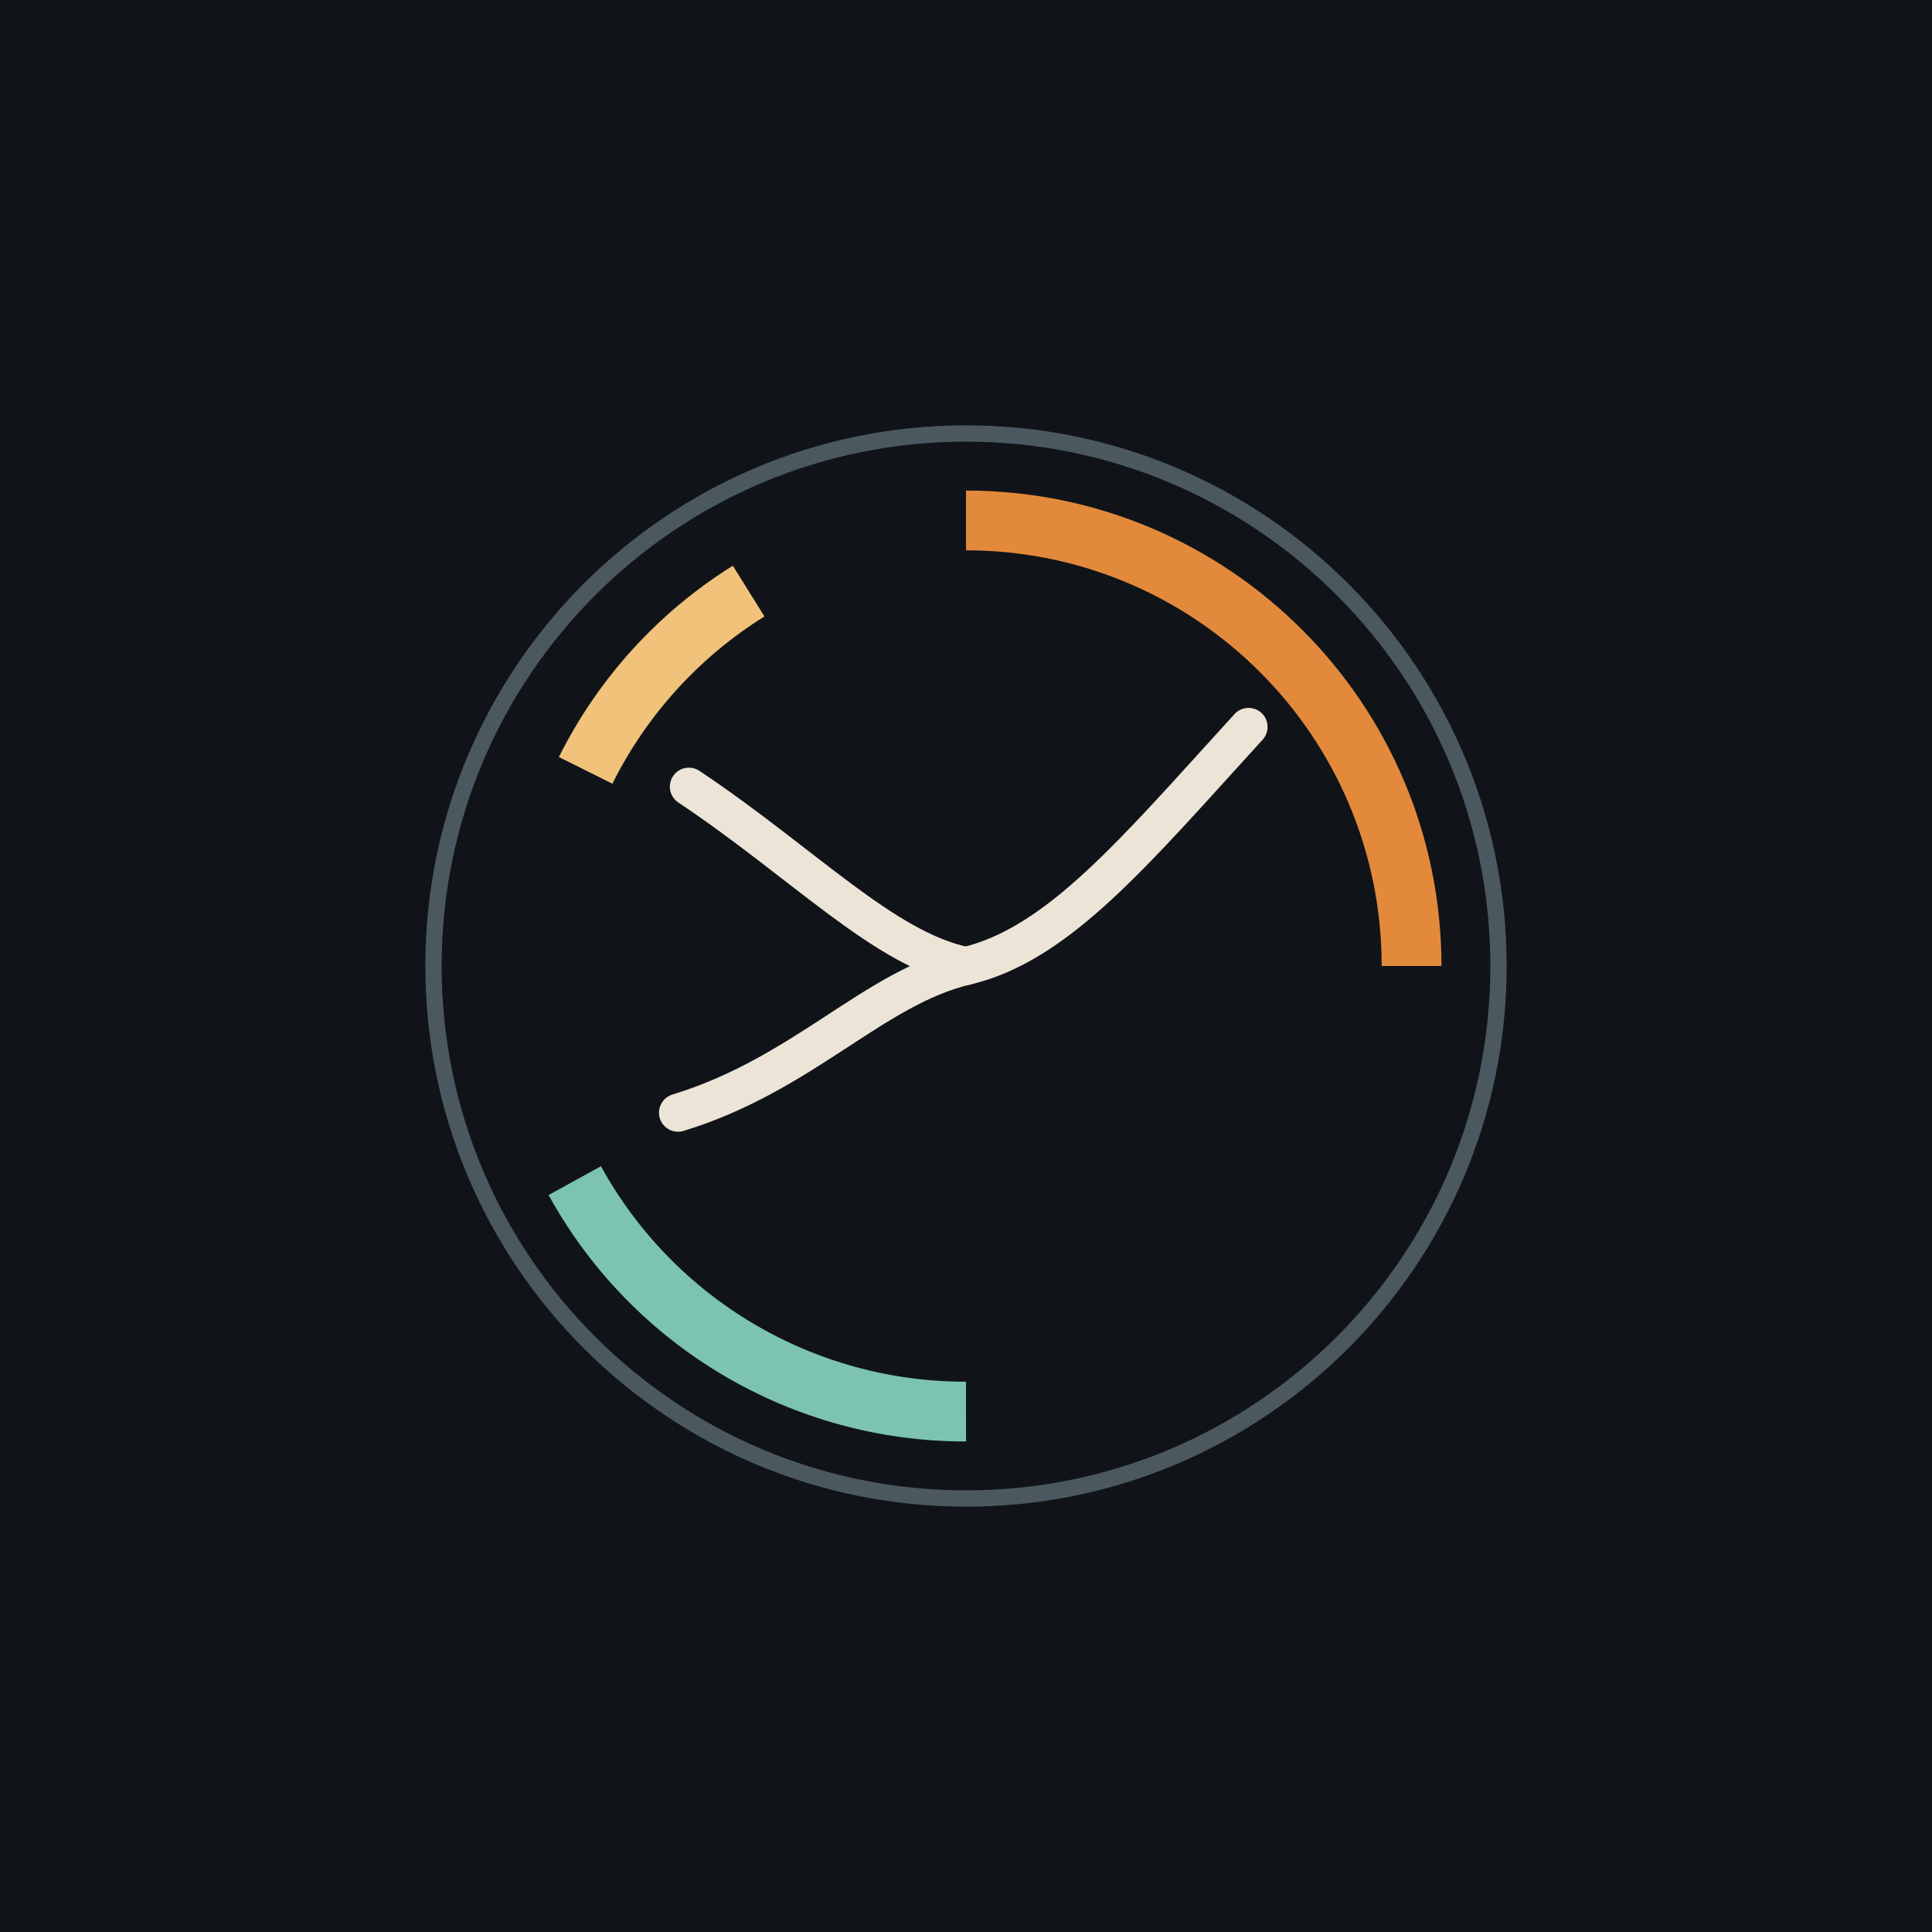
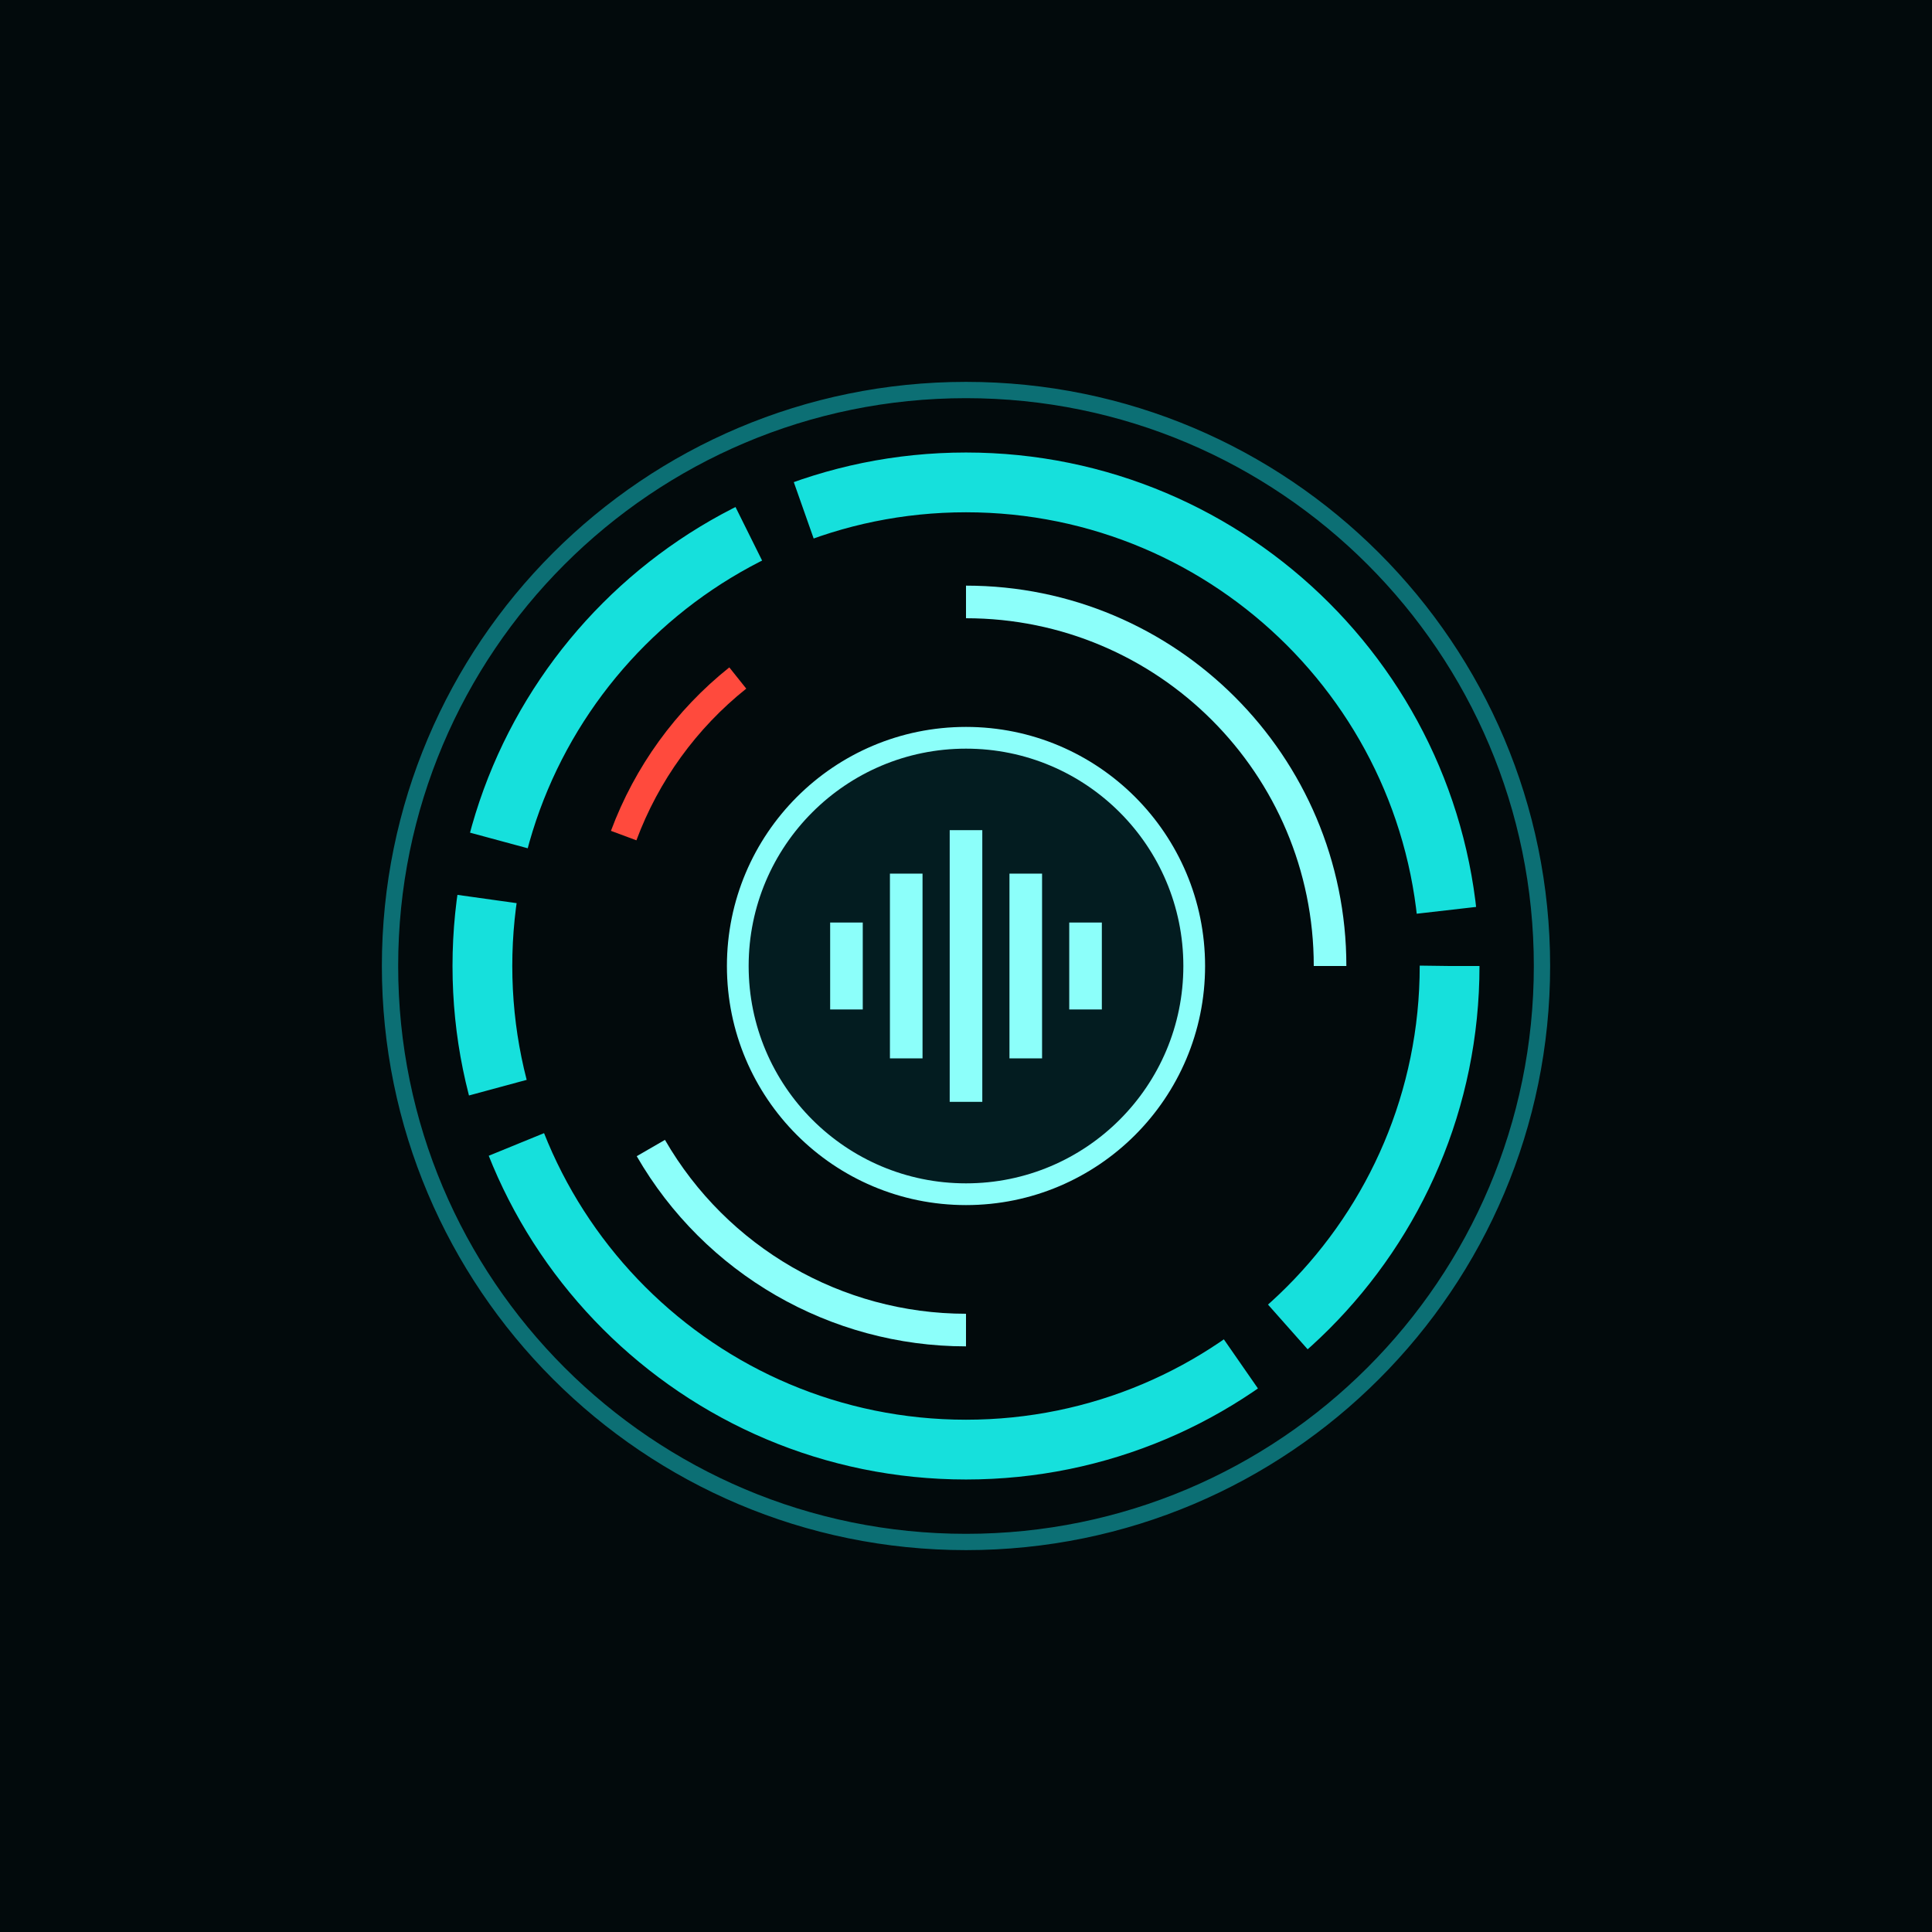
<svg xmlns="http://www.w3.org/2000/svg" viewBox="0 0 512 512">
-   <rect width="512" height="512" fill="#101418" />
-   <g transform="translate(256 256) scale(.72) translate(-256 -256)">
-     <circle cx="256" cy="256" r="196" fill="none" stroke="#4b5860" stroke-width="6" />
-     <path d="M256 92 A164 164 0 0 1 420 256" fill="none" stroke="#e3893b" stroke-width="22" />
-     <path d="M256 420 A164 164 0 0 1 112 335" fill="none" stroke="#7cc4b0" stroke-width="22" />
-     <path d="M116 184 A164 164 0 0 1 176 118" fill="none" stroke="#f0c27a" stroke-width="22" />
-     <path d="M150 310 C 196 296, 222 264, 256 256 C 290 248, 318 214, 360 168" fill="none" stroke="#ece4d6" stroke-width="14" stroke-linecap="round" />
-     <path d="M154 190 C 196 218, 226 250, 256 256" fill="none" stroke="#ece4d6" stroke-width="14" stroke-linecap="round" />
+   <rect width="512" height="512" fill="#020a0c" />
+   <g transform="translate(256 256) scale(.72) translate(-256 -256)" fill="none">
+     <circle cx="256" cy="256" r="212" stroke="#0c6f74" stroke-width="6" />
+     <circle cx="256" cy="256" r="178" stroke="#16e0dc" stroke-width="22" stroke-dasharray="150 22 320 22 70 22" />
+     <path d="M256 122 A134 134 0 0 1 390 256" stroke="#8cfffa" stroke-width="12" />
+     <path d="M256 390 A134 134 0 0 1 140 323" stroke="#8cfffa" stroke-width="12" />
+     <path d="M130 208 A134 134 0 0 1 172 150" stroke="#ff4a3d" stroke-width="10" />
+     <circle cx="256" cy="256" r="84" fill="#031c20" stroke="#8cfffa" stroke-width="8" />
+     <g fill="#8cfffa" stroke="none">
+       <rect x="206" y="240" width="12" height="32" />
+       <rect x="228" y="222" width="12" height="68" />
+       <rect x="250" y="206" width="12" height="100" />
+       <rect x="272" y="222" width="12" height="68" />
+       <rect x="294" y="240" width="12" height="32" />
+     </g>
  </g>
</svg>
